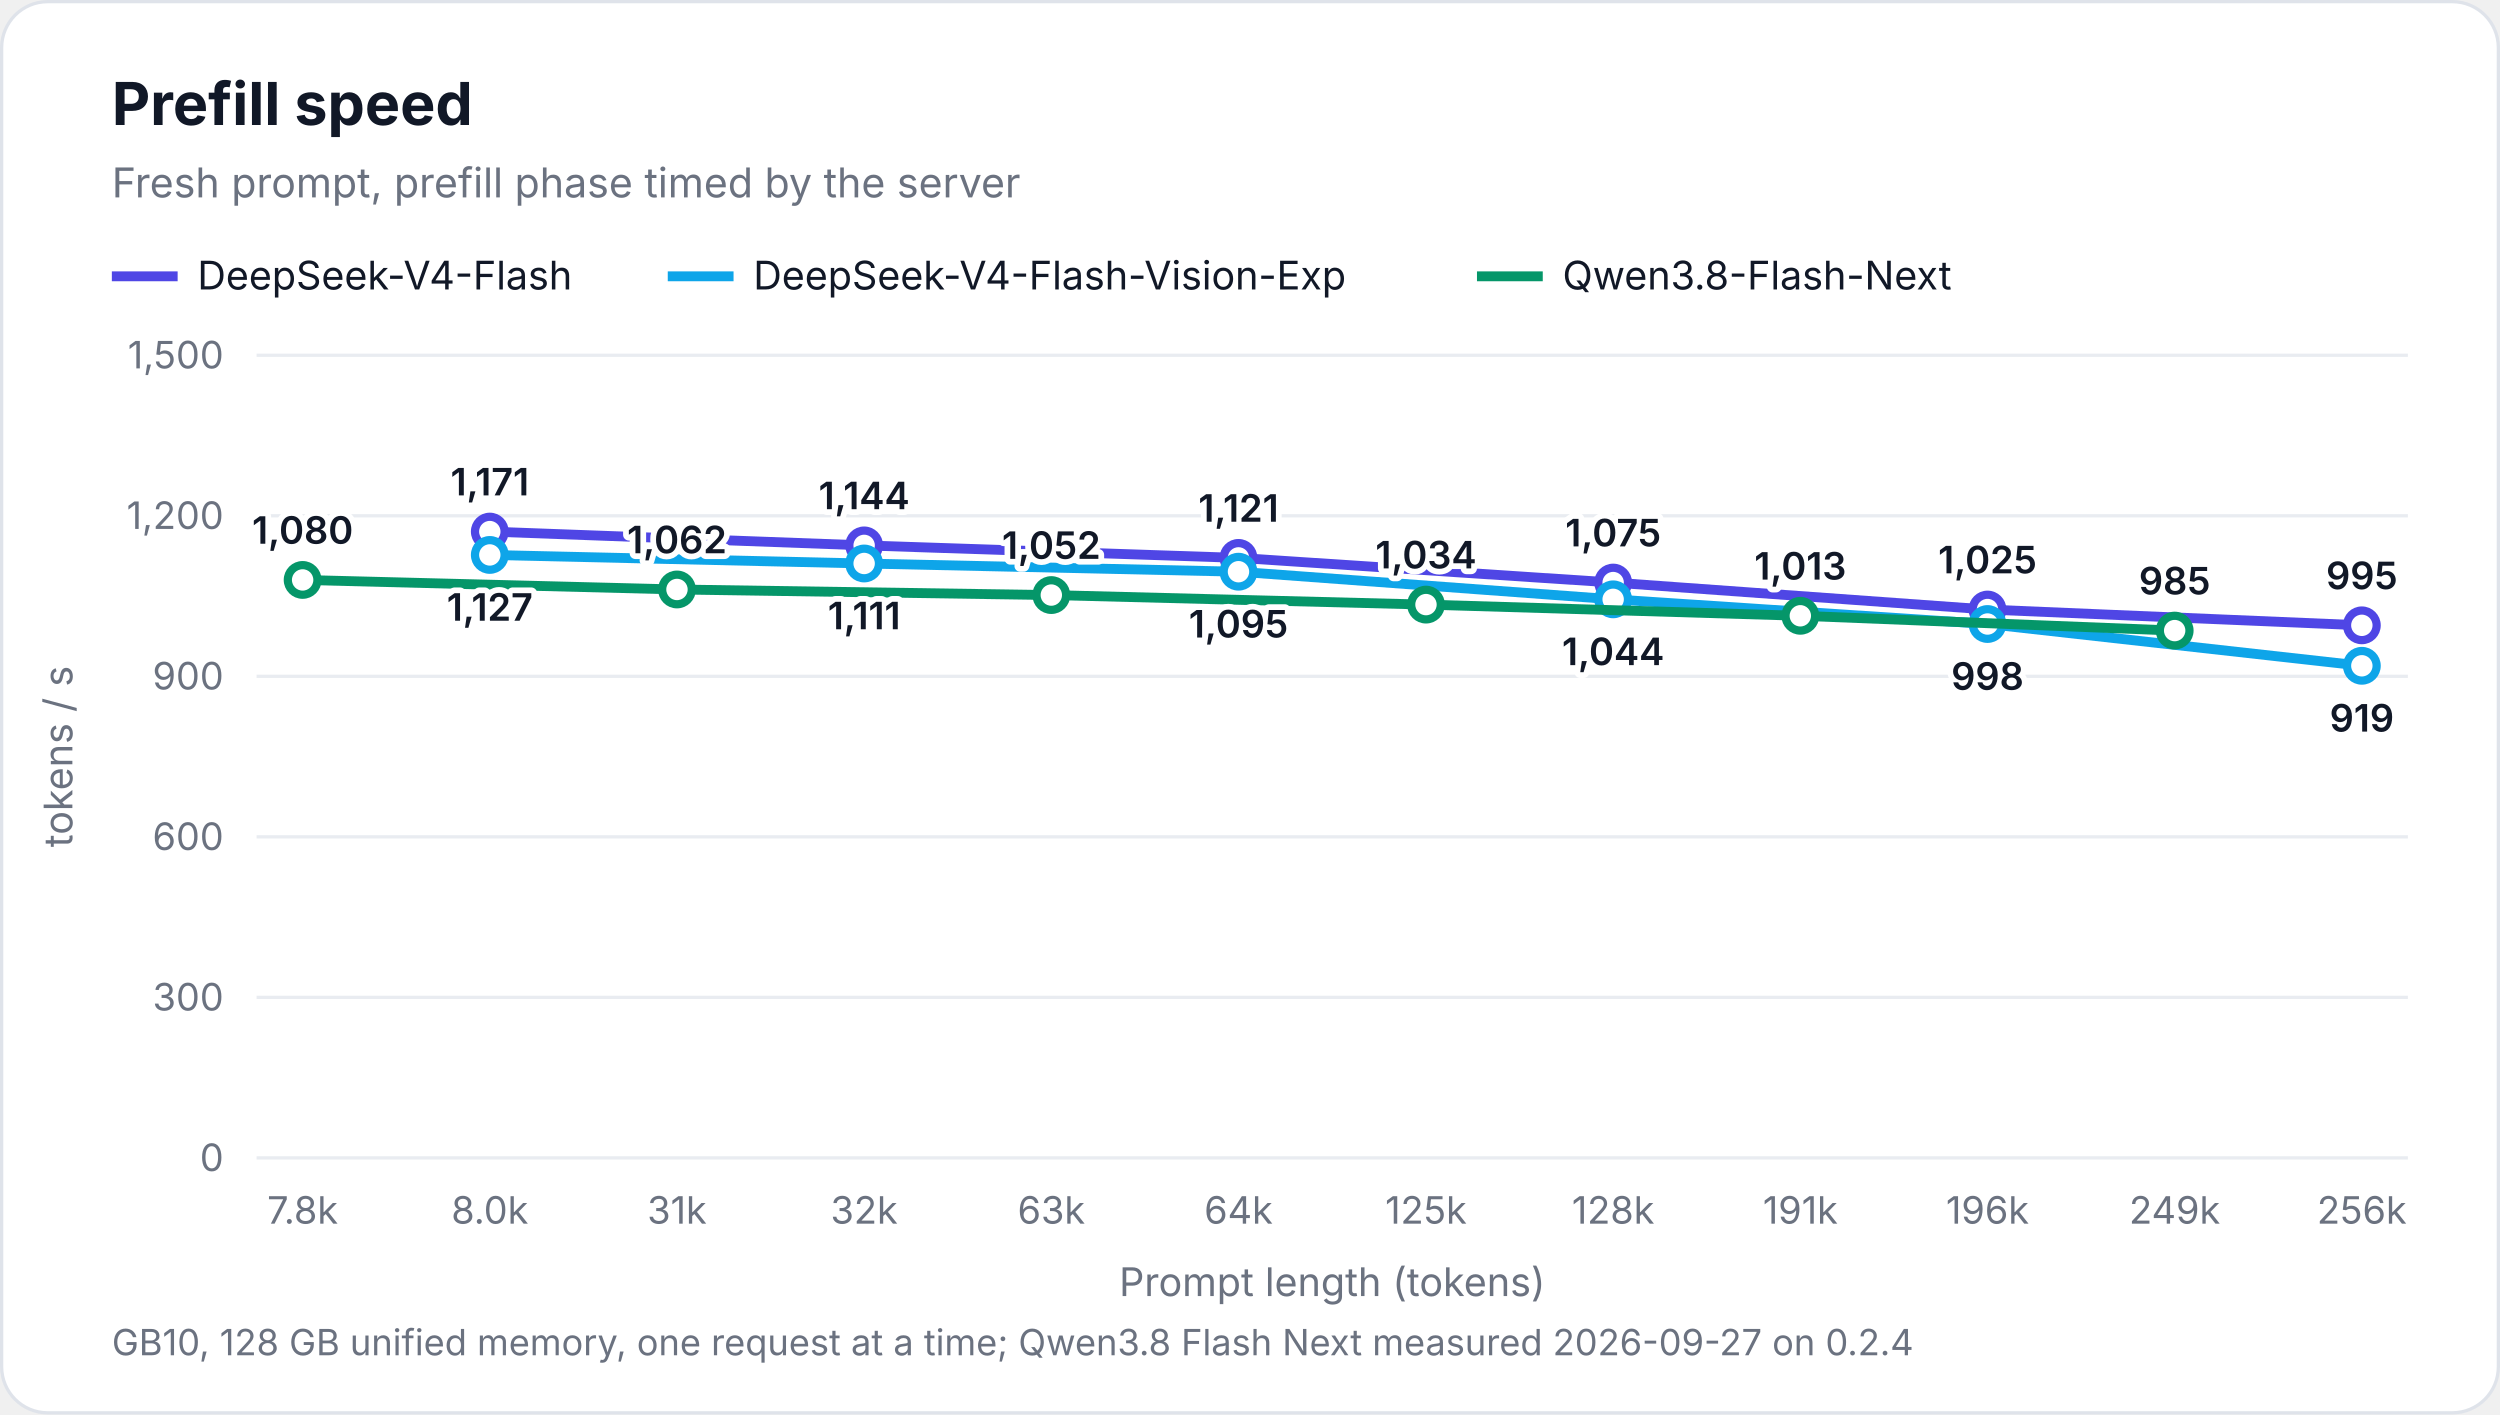
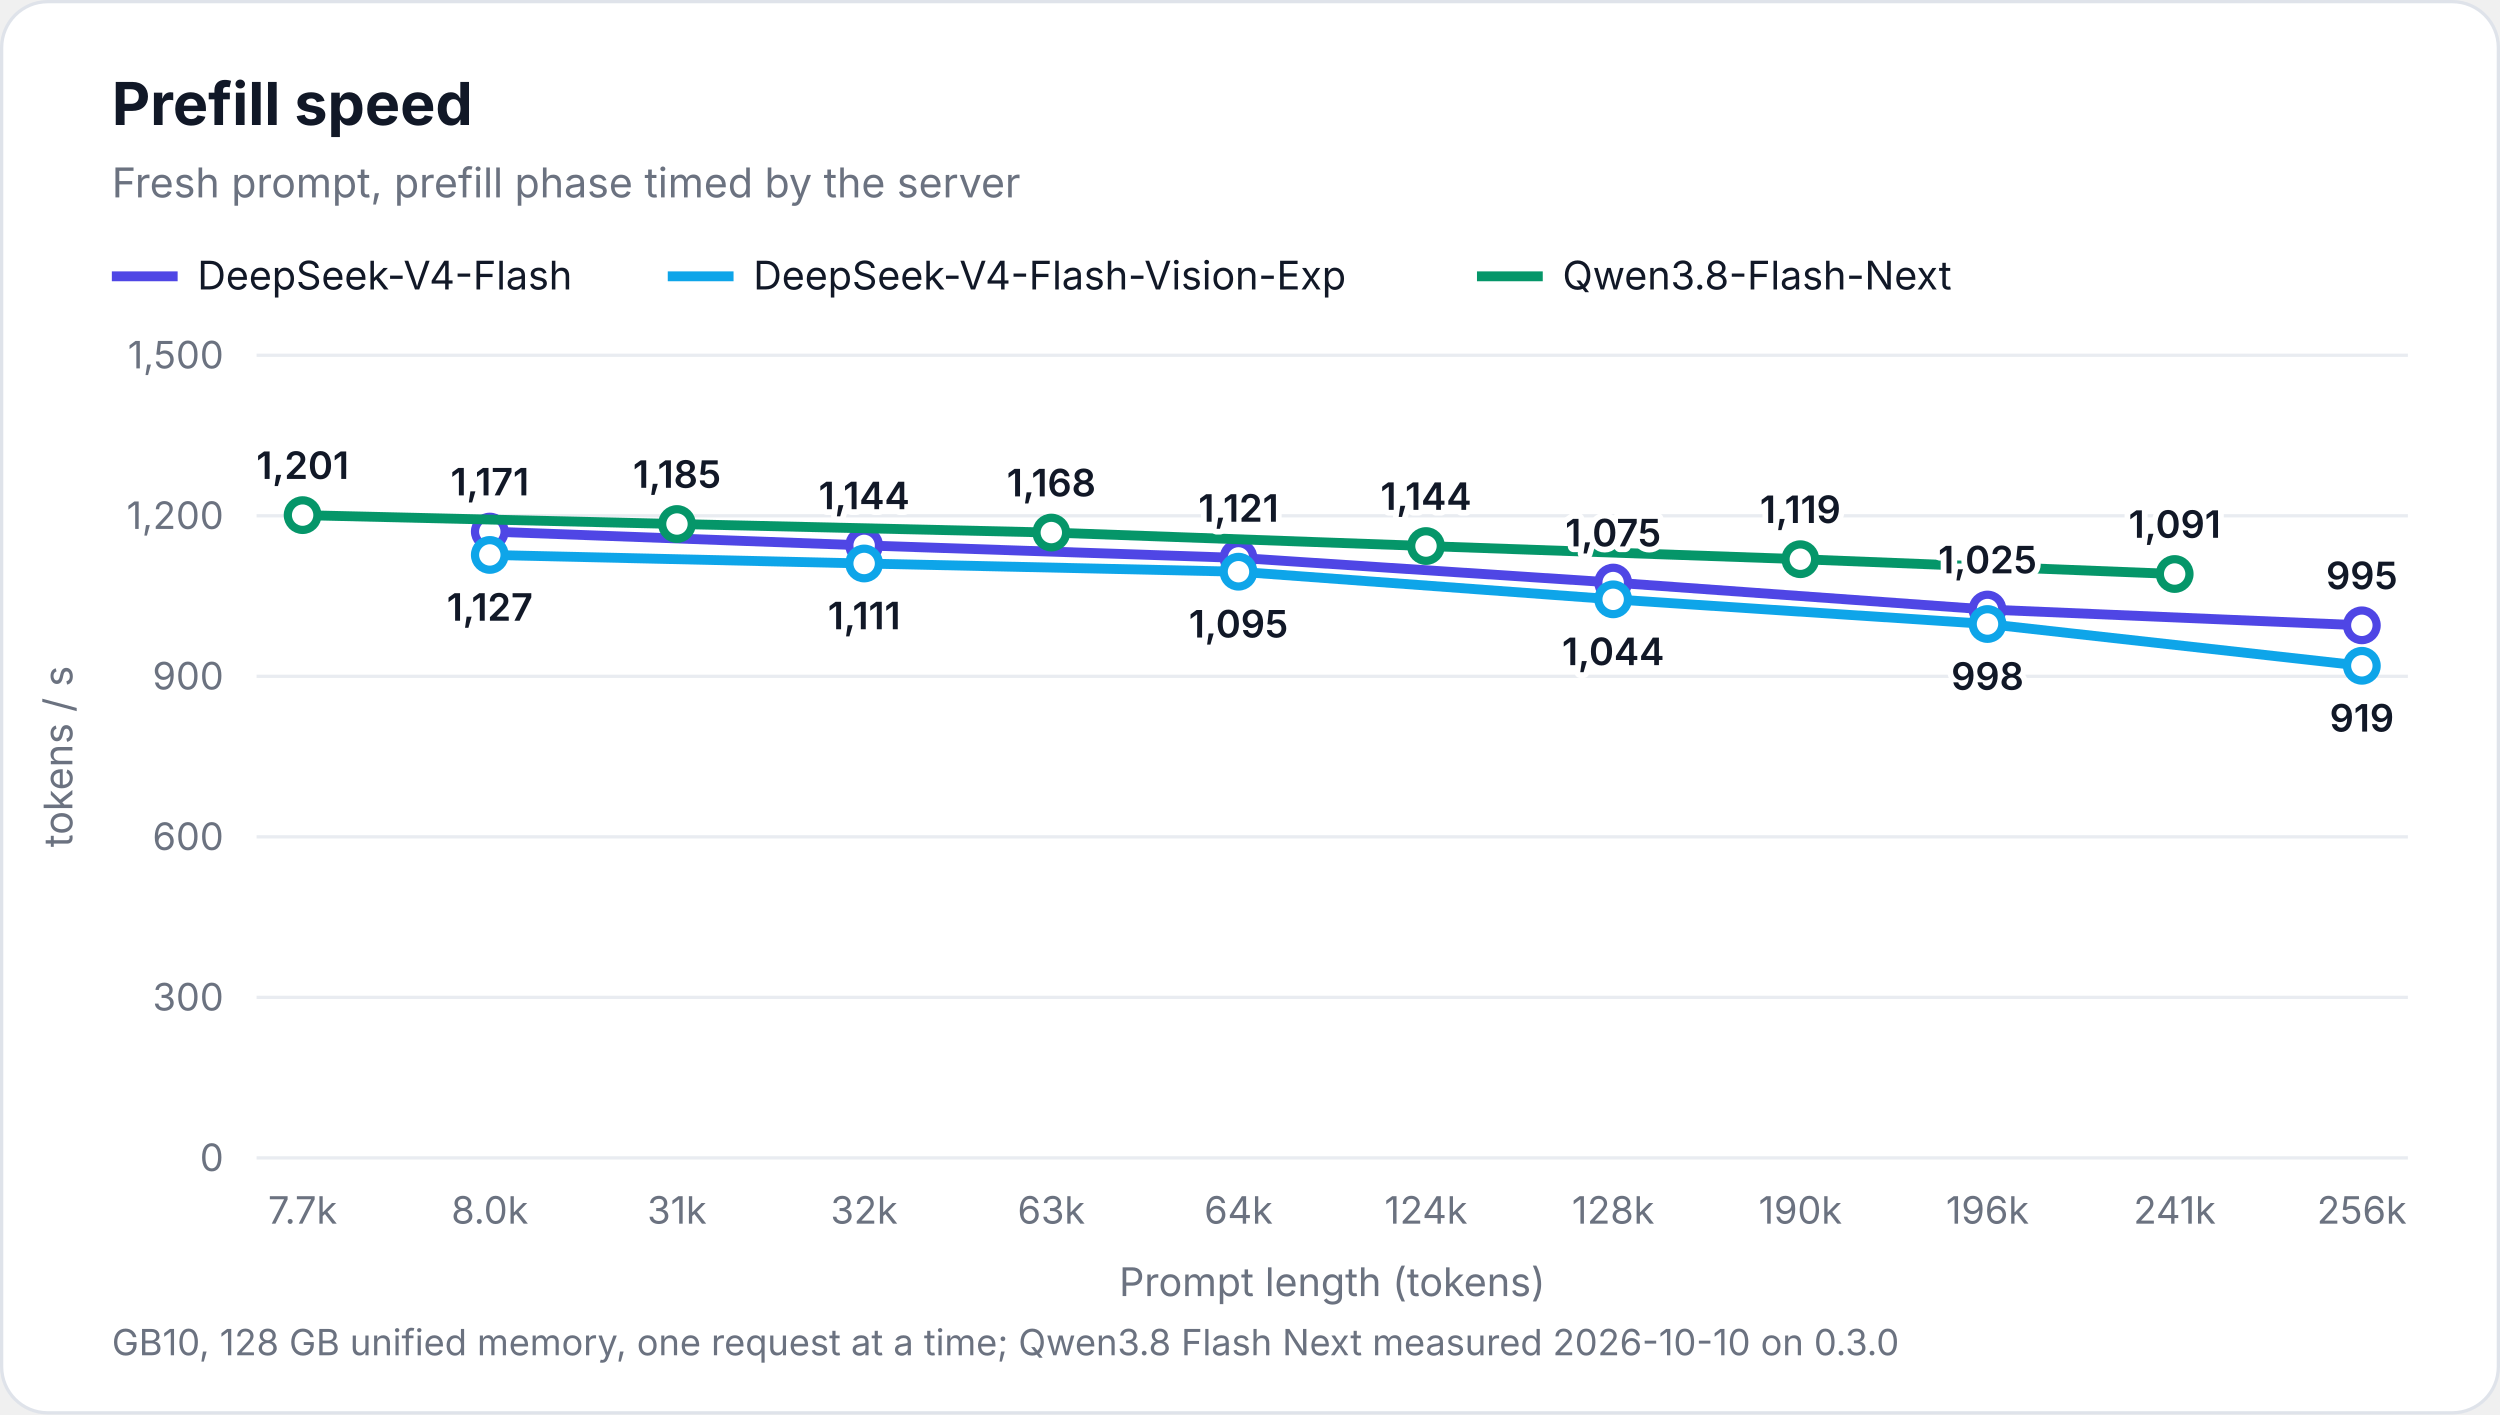
<svg xmlns="http://www.w3.org/2000/svg" width="760" height="430" viewBox="0 0 760 430" font-family="Inter, Segoe UI, Helvetica, Arial, sans-serif">
  <rect x="0.5" y="0.5" width="759" height="429" rx="14" fill="#ffffff" stroke="#dfe3ea" />
  <text x="34" y="38" font-size="18" font-weight="700" fill="#111827">Prefill speed</text>
  <text x="34" y="60" font-size="12.5" fill="#6b7280">Fresh prompt, prefill phase timed by the server</text>
-   <text x="34" y="412" font-size="11" fill="#6b7280">GB10, 128 GB unified memory, one request at a time; Qwen3.8 Flash Next measured 2026-09-27 on 0.2.4</text>
+   <text x="34" y="412" font-size="11" fill="#6b7280">GB10, 128 GB unified memory, one request at a time; Qwen3.8 Flash Next measured 2026-10-10 on 0.3.0</text>
  <line x1="78" y1="352.0" x2="732" y2="352.0" stroke="#e9ecf1" />
  <text x="68" y="356.0" font-size="11.5" text-anchor="end" fill="#6b7280">0</text>
  <line x1="78" y1="303.2" x2="732" y2="303.2" stroke="#e9ecf1" />
  <text x="68" y="307.2" font-size="11.5" text-anchor="end" fill="#6b7280">300</text>
  <line x1="78" y1="254.4" x2="732" y2="254.4" stroke="#e9ecf1" />
  <text x="68" y="258.4" font-size="11.5" text-anchor="end" fill="#6b7280">600</text>
  <line x1="78" y1="205.6" x2="732" y2="205.6" stroke="#e9ecf1" />
  <text x="68" y="209.6" font-size="11.5" text-anchor="end" fill="#6b7280">900</text>
  <line x1="78" y1="156.8" x2="732" y2="156.8" stroke="#e9ecf1" />
  <text x="68" y="160.8" font-size="11.5" text-anchor="end" fill="#6b7280">1,200</text>
  <line x1="78" y1="108.0" x2="732" y2="108.0" stroke="#e9ecf1" />
  <text x="68" y="112.0" font-size="11.5" text-anchor="end" fill="#6b7280">1,500</text>
  <text x="22" y="230.0" font-size="12" fill="#6b7280" text-anchor="middle" transform="rotate(-90 22 230.0)">tokens / s</text>
  <text x="405.0" y="394" font-size="12" fill="#6b7280" text-anchor="middle">Prompt length (tokens)</text>
-   <text x="92.0" y="372" font-size="11.5" text-anchor="middle" fill="#6b7280">7.8k</text>
+   <text x="92.0" y="372" font-size="11.5" text-anchor="middle" fill="#6b7280">7.7k</text>
  <text x="148.9" y="372" font-size="11.5" text-anchor="middle" fill="#6b7280">8.0k</text>
  <text x="205.8" y="372" font-size="11.5" text-anchor="middle" fill="#6b7280">31k</text>
  <text x="262.7" y="372" font-size="11.5" text-anchor="middle" fill="#6b7280">32k</text>
  <text x="319.6" y="372" font-size="11.5" text-anchor="middle" fill="#6b7280">63k</text>
  <text x="376.5" y="372" font-size="11.5" text-anchor="middle" fill="#6b7280">64k</text>
-   <text x="433.5" y="372" font-size="11.5" text-anchor="middle" fill="#6b7280">125k</text>
+   <text x="433.5" y="372" font-size="11.5" text-anchor="middle" fill="#6b7280">124k</text>
  <text x="490.4" y="372" font-size="11.5" text-anchor="middle" fill="#6b7280">128k</text>
-   <text x="547.3" y="372" font-size="11.5" text-anchor="middle" fill="#6b7280">191k</text>
+   <text x="547.3" y="372" font-size="11.5" text-anchor="middle" fill="#6b7280">190k</text>
  <text x="604.2" y="372" font-size="11.5" text-anchor="middle" fill="#6b7280">196k</text>
-   <text x="661.1" y="372" font-size="11.5" text-anchor="middle" fill="#6b7280">249k</text>
+   <text x="661.1" y="372" font-size="11.5" text-anchor="middle" fill="#6b7280">241k</text>
  <text x="718.0" y="372" font-size="11.5" text-anchor="middle" fill="#6b7280">256k</text>
  <path d="M148.9,161.6 L262.7,165.8 L376.5,169.6 L490.4,177.1 L604.2,185.3 L718.0,190.1" fill="none" stroke="#4f46e5" stroke-width="3" stroke-linejoin="round" stroke-linecap="round" />
  <circle cx="148.9" cy="161.6" r="4.5" fill="#ffffff" stroke="#4f46e5" stroke-width="2.5" />
  <circle cx="262.7" cy="165.8" r="4.5" fill="#ffffff" stroke="#4f46e5" stroke-width="2.5" />
  <circle cx="376.5" cy="169.6" r="4.5" fill="#ffffff" stroke="#4f46e5" stroke-width="2.5" />
  <circle cx="490.4" cy="177.1" r="4.5" fill="#ffffff" stroke="#4f46e5" stroke-width="2.5" />
  <circle cx="604.2" cy="185.3" r="4.5" fill="#ffffff" stroke="#4f46e5" stroke-width="2.5" />
  <circle cx="718.0" cy="190.1" r="4.5" fill="#ffffff" stroke="#4f46e5" stroke-width="2.5" />
  <path d="M148.9,168.7 L262.7,171.3 L376.5,173.8 L490.4,182.2 L604.2,189.7 L718.0,202.4" fill="none" stroke="#0ea5e9" stroke-width="3" stroke-linejoin="round" stroke-linecap="round" />
  <circle cx="148.9" cy="168.7" r="4.5" fill="#ffffff" stroke="#0ea5e9" stroke-width="2.5" />
  <circle cx="262.7" cy="171.3" r="4.5" fill="#ffffff" stroke="#0ea5e9" stroke-width="2.5" />
  <circle cx="376.5" cy="173.8" r="4.5" fill="#ffffff" stroke="#0ea5e9" stroke-width="2.5" />
  <circle cx="490.4" cy="182.2" r="4.5" fill="#ffffff" stroke="#0ea5e9" stroke-width="2.5" />
  <circle cx="604.2" cy="189.7" r="4.5" fill="#ffffff" stroke="#0ea5e9" stroke-width="2.5" />
  <circle cx="718.0" cy="202.4" r="4.5" fill="#ffffff" stroke="#0ea5e9" stroke-width="2.5" />
-   <path d="M92.0,176.3 L205.8,179.2 L319.6,180.9 L433.5,183.8 L547.3,187.2 L661.1,191.7" fill="none" stroke="#059669" stroke-width="3" stroke-linejoin="round" stroke-linecap="round" />
-   <circle cx="92.0" cy="176.3" r="4.5" fill="#ffffff" stroke="#059669" stroke-width="2.5" />
-   <circle cx="205.8" cy="179.2" r="4.5" fill="#ffffff" stroke="#059669" stroke-width="2.5" />
-   <circle cx="319.6" cy="180.9" r="4.5" fill="#ffffff" stroke="#059669" stroke-width="2.5" />
-   <circle cx="433.5" cy="183.8" r="4.5" fill="#ffffff" stroke="#059669" stroke-width="2.5" />
-   <circle cx="547.3" cy="187.2" r="4.5" fill="#ffffff" stroke="#059669" stroke-width="2.5" />
-   <circle cx="661.1" cy="191.7" r="4.5" fill="#ffffff" stroke="#059669" stroke-width="2.5" />
+   <path d="M92.0,156.6 L205.8,159.3 L319.6,161.9 L433.5,166.0 L547.3,170.0 L661.1,174.5" fill="none" stroke="#059669" stroke-width="3" stroke-linejoin="round" stroke-linecap="round" />
+   <circle cx="92.0" cy="156.6" r="4.5" fill="#ffffff" stroke="#059669" stroke-width="2.5" />
+   <circle cx="205.8" cy="159.3" r="4.5" fill="#ffffff" stroke="#059669" stroke-width="2.5" />
+   <circle cx="319.6" cy="161.9" r="4.5" fill="#ffffff" stroke="#059669" stroke-width="2.5" />
+   <circle cx="433.5" cy="166.0" r="4.5" fill="#ffffff" stroke="#059669" stroke-width="2.5" />
+   <circle cx="547.3" cy="170.0" r="4.5" fill="#ffffff" stroke="#059669" stroke-width="2.5" />
+   <circle cx="661.1" cy="174.5" r="4.5" fill="#ffffff" stroke="#059669" stroke-width="2.5" />
  <text x="148.9" y="150.6" font-size="11.5" font-weight="600" text-anchor="middle" fill="#111827" stroke="#ffffff" stroke-width="3.5" stroke-linejoin="round" paint-order="stroke">1,171</text>
  <text x="148.9" y="188.7" font-size="11.5" font-weight="600" text-anchor="middle" fill="#111827" stroke="#ffffff" stroke-width="3.5" stroke-linejoin="round" paint-order="stroke">1,127</text>
  <text x="262.7" y="154.8" font-size="11.5" font-weight="600" text-anchor="middle" fill="#111827" stroke="#ffffff" stroke-width="3.5" stroke-linejoin="round" paint-order="stroke">1,144</text>
  <text x="262.7" y="191.3" font-size="11.5" font-weight="600" text-anchor="middle" fill="#111827" stroke="#ffffff" stroke-width="3.5" stroke-linejoin="round" paint-order="stroke">1,111</text>
  <text x="376.5" y="158.6" font-size="11.5" font-weight="600" text-anchor="middle" fill="#111827" stroke="#ffffff" stroke-width="3.5" stroke-linejoin="round" paint-order="stroke">1,121</text>
  <text x="376.5" y="193.8" font-size="11.5" font-weight="600" text-anchor="middle" fill="#111827" stroke="#ffffff" stroke-width="3.5" stroke-linejoin="round" paint-order="stroke">1,095</text>
  <text x="490.4" y="166.1" font-size="11.5" font-weight="600" text-anchor="middle" fill="#111827" stroke="#ffffff" stroke-width="3.5" stroke-linejoin="round" paint-order="stroke">1,075</text>
  <text x="490.4" y="202.2" font-size="11.5" font-weight="600" text-anchor="middle" fill="#111827" stroke="#ffffff" stroke-width="3.5" stroke-linejoin="round" paint-order="stroke">1,044</text>
  <text x="604.2" y="174.3" font-size="11.5" font-weight="600" text-anchor="middle" fill="#111827" stroke="#ffffff" stroke-width="3.5" stroke-linejoin="round" paint-order="stroke">1,025</text>
  <text x="604.2" y="209.7" font-size="11.5" font-weight="600" text-anchor="middle" fill="#111827" stroke="#ffffff" stroke-width="3.5" stroke-linejoin="round" paint-order="stroke">998</text>
  <text x="718.0" y="179.1" font-size="11.5" font-weight="600" text-anchor="middle" fill="#111827" stroke="#ffffff" stroke-width="3.5" stroke-linejoin="round" paint-order="stroke">995</text>
  <text x="718.0" y="222.4" font-size="11.5" font-weight="600" text-anchor="middle" fill="#111827" stroke="#ffffff" stroke-width="3.5" stroke-linejoin="round" paint-order="stroke">919</text>
-   <text x="92.0" y="165.3" font-size="11.5" font-weight="600" text-anchor="middle" fill="#111827" stroke="#ffffff" stroke-width="3.5" stroke-linejoin="round" paint-order="stroke">1,080</text>
-   <text x="205.8" y="168.2" font-size="11.5" font-weight="600" text-anchor="middle" fill="#111827" stroke="#ffffff" stroke-width="3.5" stroke-linejoin="round" paint-order="stroke">1,062</text>
-   <text x="319.6" y="169.9" font-size="11.5" font-weight="600" text-anchor="middle" fill="#111827" stroke="#ffffff" stroke-width="3.5" stroke-linejoin="round" paint-order="stroke">1,052</text>
-   <text x="433.5" y="172.8" font-size="11.5" font-weight="600" text-anchor="middle" fill="#111827" stroke="#ffffff" stroke-width="3.5" stroke-linejoin="round" paint-order="stroke">1,034</text>
-   <text x="547.3" y="176.2" font-size="11.5" font-weight="600" text-anchor="middle" fill="#111827" stroke="#ffffff" stroke-width="3.5" stroke-linejoin="round" paint-order="stroke">1,013</text>
-   <text x="661.1" y="180.7" font-size="11.5" font-weight="600" text-anchor="middle" fill="#111827" stroke="#ffffff" stroke-width="3.5" stroke-linejoin="round" paint-order="stroke">985</text>
+   <text x="92.0" y="145.6" font-size="11.5" font-weight="600" text-anchor="middle" fill="#111827" stroke="#ffffff" stroke-width="3.5" stroke-linejoin="round" paint-order="stroke">1,201</text>
+   <text x="205.8" y="148.3" font-size="11.5" font-weight="600" text-anchor="middle" fill="#111827" stroke="#ffffff" stroke-width="3.5" stroke-linejoin="round" paint-order="stroke">1,185</text>
+   <text x="319.6" y="150.9" font-size="11.5" font-weight="600" text-anchor="middle" fill="#111827" stroke="#ffffff" stroke-width="3.5" stroke-linejoin="round" paint-order="stroke">1,168</text>
+   <text x="433.5" y="155.0" font-size="11.5" font-weight="600" text-anchor="middle" fill="#111827" stroke="#ffffff" stroke-width="3.5" stroke-linejoin="round" paint-order="stroke">1,144</text>
+   <text x="547.3" y="159.0" font-size="11.5" font-weight="600" text-anchor="middle" fill="#111827" stroke="#ffffff" stroke-width="3.5" stroke-linejoin="round" paint-order="stroke">1,119</text>
+   <text x="661.1" y="163.5" font-size="11.5" font-weight="600" text-anchor="middle" fill="#111827" stroke="#ffffff" stroke-width="3.5" stroke-linejoin="round" paint-order="stroke">1,091</text>
  <line x1="34.0" y1="84" x2="54.0" y2="84" stroke="#4f46e5" stroke-width="3" />
  <text x="60.0" y="88" font-size="12" fill="#111827">DeepSeek-V4-Flash</text>
  <line x1="203.0" y1="84" x2="223.0" y2="84" stroke="#0ea5e9" stroke-width="3" />
  <text x="229.0" y="88" font-size="12" fill="#111827">DeepSeek-V4-Flash-Vision-Exp</text>
  <line x1="449.0" y1="84" x2="469.0" y2="84" stroke="#059669" stroke-width="3" />
  <text x="475.0" y="88" font-size="12" fill="#111827">Qwen3.8-Flash-Next</text>
</svg>
